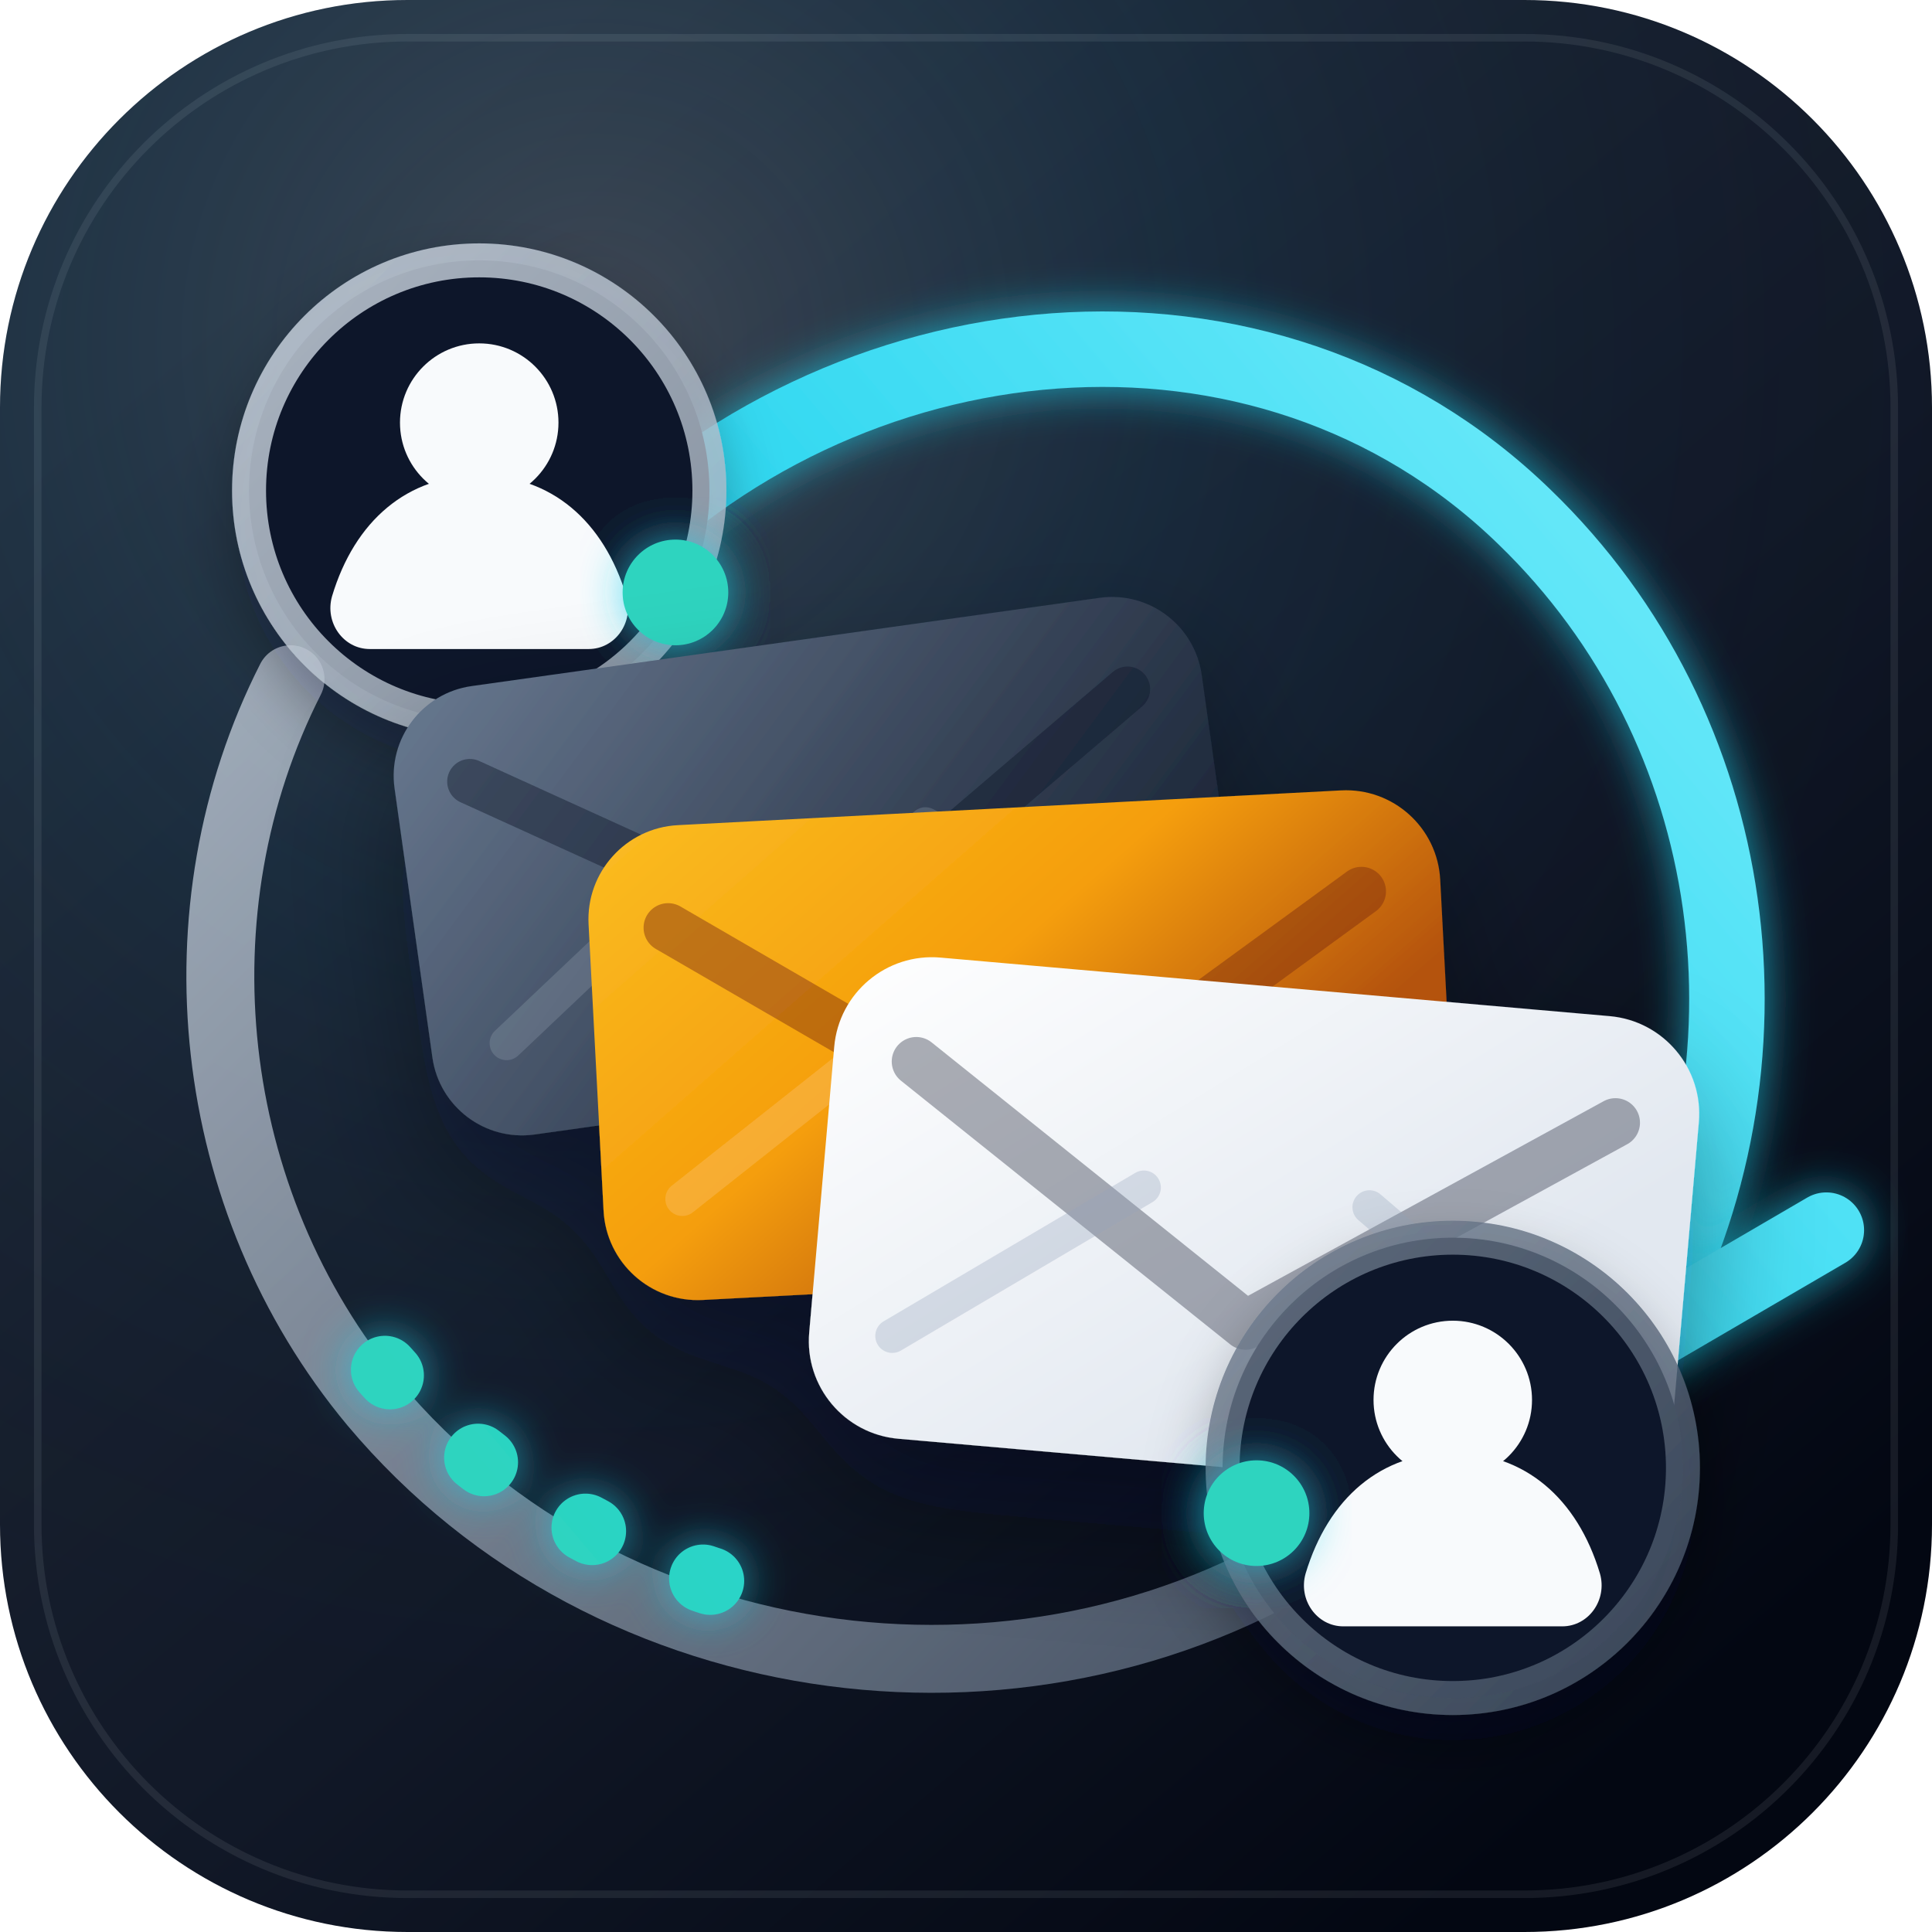
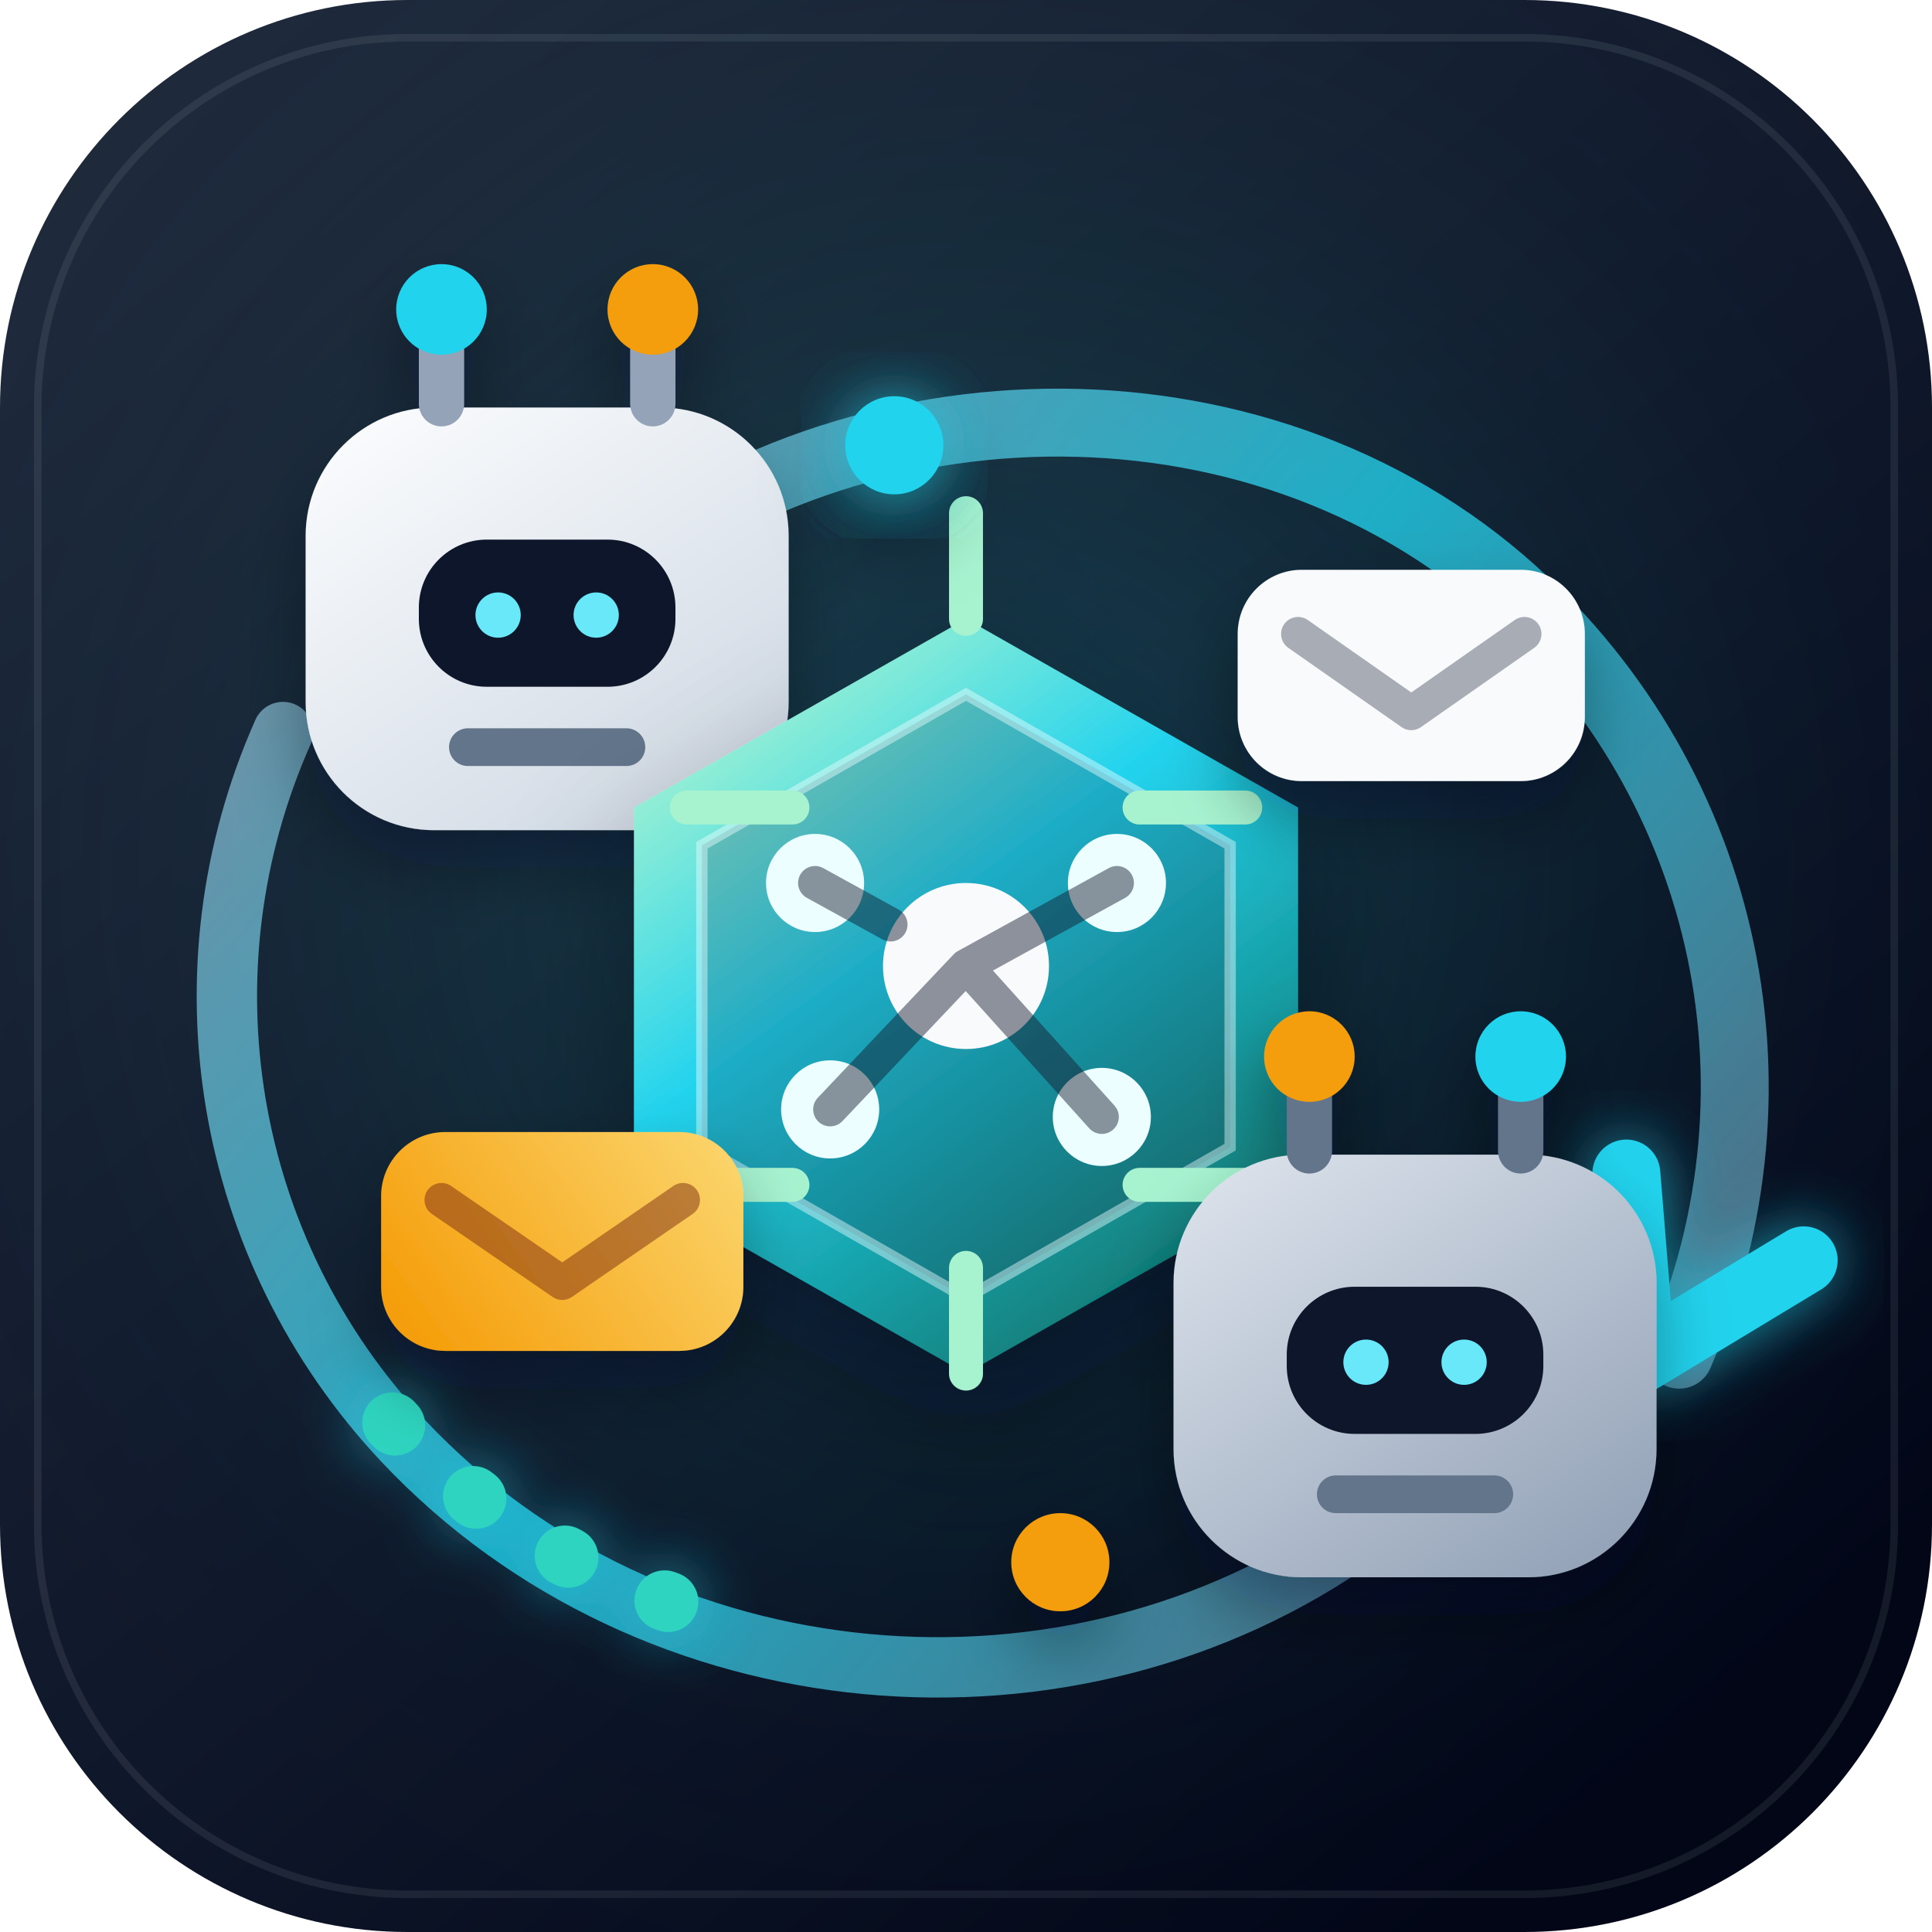
<svg xmlns="http://www.w3.org/2000/svg" viewBox="0 0 512 512" role="img" aria-labelledby="title desc">
  <defs>
-     <linearGradient id="bg" x1="80" y1="56" x2="430" y2="468" gradientUnits="userSpaceOnUse">
-       <stop offset="0" stop-color="#1F2937" />
-       <stop offset=".58" stop-color="#111827" />
-       <stop offset="1" stop-color="#030712" />
+     <linearGradient id="bg" x1="72" y1="40" x2="430" y2="474" gradientUnits="userSpaceOnUse">
+       <stop offset="0" stop-color="#1E293B" />
+       <stop offset=".55" stop-color="#0F172A" />
+       <stop offset="1" stop-color="#020617" />
    </linearGradient>
-     <radialGradient id="ambient" cx="31%" cy="18%" r="74%">
-       <stop offset="0" stop-color="#F8FAFC" stop-opacity=".16" />
-       <stop offset=".42" stop-color="#38BDF8" stop-opacity=".07" />
+     <radialGradient id="halo" cx="50%" cy="45%" r="62%">
+       <stop offset="0" stop-color="#22D3EE" stop-opacity=".2" />
+       <stop offset=".48" stop-color="#14B8A6" stop-opacity=".08" />
      <stop offset="1" stop-color="#020617" stop-opacity="0" />
    </radialGradient>
-     <linearGradient id="teal" x1="121" y1="382" x2="420" y2="128" gradientUnits="userSpaceOnUse">
-       <stop offset="0" stop-color="#2DD4BF" />
-       <stop offset=".45" stop-color="#22D3EE" />
-       <stop offset="1" stop-color="#67E8F9" />
+     <linearGradient id="core" x1="198" y1="176" x2="320" y2="342" gradientUnits="userSpaceOnUse">
+       <stop offset="0" stop-color="#A7F3D0" />
+       <stop offset=".4" stop-color="#22D3EE" />
+       <stop offset="1" stop-color="#0F766E" />
    </linearGradient>
-     <linearGradient id="slateStroke" x1="82" y1="86" x2="442" y2="438" gradientUnits="userSpaceOnUse">
-       <stop offset="0" stop-color="#CBD5E1" stop-opacity=".8" />
-       <stop offset="1" stop-color="#475569" stop-opacity=".8" />
+     <linearGradient id="agent" x1="102" y1="112" x2="185" y2="236" gradientUnits="userSpaceOnUse">
+       <stop offset="0" stop-color="#F8FAFC" />
+       <stop offset="1" stop-color="#CBD5E1" />
    </linearGradient>
-     <linearGradient id="whiteCard" x1="250" y1="232" x2="352" y2="370" gradientUnits="userSpaceOnUse">
-       <stop offset="0" stop-color="#FFFFFF" />
-       <stop offset="1" stop-color="#E2E8F0" />
+     <linearGradient id="agentDark" x1="325" y1="288" x2="415" y2="420" gradientUnits="userSpaceOnUse">
+       <stop offset="0" stop-color="#E2E8F0" />
+       <stop offset="1" stop-color="#94A3B8" />
    </linearGradient>
-     <linearGradient id="amberCard" x1="178" y1="190" x2="290" y2="332" gradientUnits="userSpaceOnUse">
-       <stop offset="0" stop-color="#FBBF24" />
-       <stop offset=".58" stop-color="#F59E0B" />
-       <stop offset="1" stop-color="#B45309" />
+     <linearGradient id="amber" x1="110" y1="354" x2="214" y2="278" gradientUnits="userSpaceOnUse">
+       <stop offset="0" stop-color="#F59E0B" />
+       <stop offset="1" stop-color="#FDE68A" />
    </linearGradient>
-     <linearGradient id="darkCard" x1="138" y1="158" x2="268" y2="286" gradientUnits="userSpaceOnUse">
-       <stop offset="0" stop-color="#64748B" />
-       <stop offset="1" stop-color="#1E293B" />
+     <linearGradient id="rail" x1="78" y1="101" x2="445" y2="414" gradientUnits="userSpaceOnUse">
+       <stop offset="0" stop-color="#94A3B8" stop-opacity=".82" />
+       <stop offset=".5" stop-color="#22D3EE" stop-opacity=".78" />
+       <stop offset="1" stop-color="#64748B" stop-opacity=".86" />
    </linearGradient>
-     <filter id="shadow" x="-20%" y="-20%" width="140%" height="150%" color-interpolation-filters="sRGB">
-       <feDropShadow dx="0" dy="18" stdDeviation="16" flood-color="#020617" flood-opacity=".38" />
+     <filter id="shadow" x="-25%" y="-25%" width="150%" height="160%" color-interpolation-filters="sRGB">
+       <feDropShadow dx="0" dy="18" stdDeviation="18" flood-color="#020617" flood-opacity=".38" />
    </filter>
-     <filter id="smallShadow" x="-30%" y="-30%" width="160%" height="170%" color-interpolation-filters="sRGB">
-       <feDropShadow dx="0" dy="8" stdDeviation="8" flood-color="#020617" flood-opacity=".34" />
+     <filter id="softShadow" x="-35%" y="-35%" width="170%" height="180%" color-interpolation-filters="sRGB">
+       <feDropShadow dx="0" dy="10" stdDeviation="9" flood-color="#020617" flood-opacity=".35" />
    </filter>
-     <filter id="glow" x="-40%" y="-40%" width="180%" height="180%" color-interpolation-filters="sRGB">
-       <feDropShadow dx="0" dy="0" stdDeviation="6" flood-color="#22D3EE" flood-opacity=".72" />
+     <filter id="glow" x="-45%" y="-45%" width="190%" height="190%" color-interpolation-filters="sRGB">
+       <feDropShadow dx="0" dy="0" stdDeviation="8" flood-color="#22D3EE" flood-opacity=".68" />
    </filter>
  </defs>
  <rect width="512" height="512" rx="108" fill="url(#bg)" />
  <rect x="10" y="10" width="492" height="492" rx="98" fill="none" stroke="#F8FAFC" stroke-opacity=".08" stroke-width="2" />
-   <rect width="512" height="512" rx="108" fill="url(#ambient)" />
-   <path d="M158 151C223 82 335 70 404 137c58 56 70 145 31 216" fill="none" stroke="url(#teal)" stroke-width="20" stroke-linecap="round" filter="url(#glow)" />
-   <path d="M436 354l-6-54m6 54l48-28" fill="none" stroke="url(#teal)" stroke-width="20" stroke-linecap="round" stroke-linejoin="round" filter="url(#glow)" />
-   <path d="M355 407c-80 54-193 40-256-35-45-54-53-131-22-192" fill="none" stroke="url(#slateStroke)" stroke-width="18" stroke-linecap="round" />
-   <path d="M102 363c29 33 70 55 114 63" fill="none" stroke="url(#teal)" stroke-width="18" stroke-linecap="round" stroke-dasharray="2 32" filter="url(#glow)" />
-   <g filter="url(#smallShadow)">
-     <circle cx="127" cy="130" r="61" fill="#0F172A" stroke="url(#slateStroke)" stroke-width="9" />
-     <circle cx="127" cy="112" r="21" fill="#F8FAFC" />
-     <path d="M88 158c6-20 20-32 39-32s33 12 39 32c2 7-3 14-10 14H98c-7 0-12-7-10-14z" fill="#F8FAFC" />
-     <circle cx="179" cy="157" r="14" fill="#2DD4BF" filter="url(#glow)" />
+   <rect width="512" height="512" rx="108" fill="url(#halo)" />
+   <path d="M152 161c65-61 176-67 246-7 59 51 78 133 47 205" fill="none" stroke="url(#rail)" stroke-width="18" stroke-linecap="round" />
+   <path d="M435 360l-4-49m4 49l43-26" fill="none" stroke="#22D3EE" stroke-width="18" stroke-linecap="round" stroke-linejoin="round" filter="url(#glow)" />
+   <path d="M360 407c-76 54-187 45-253-25-48-51-60-125-32-188" fill="none" stroke="url(#rail)" stroke-width="16" stroke-linecap="round" />
+   <path d="M104 377c24 26 57 45 95 54" fill="none" stroke="#2DD4BF" stroke-width="16" stroke-linecap="round" stroke-dasharray="1 28" filter="url(#glow)" />
+   <g filter="url(#softShadow)">
+     <rect x="81" y="108" width="128" height="112" rx="34" fill="url(#agent)" />
+     <path d="M117 107v-21m56 21v-21" stroke="#94A3B8" stroke-width="12" stroke-linecap="round" />
+     <circle cx="117" cy="82" r="12" fill="#22D3EE" />
+     <circle cx="173" cy="82" r="12" fill="#F59E0B" />
+     <rect x="111" y="143" width="68" height="39" rx="18" fill="#0F172A" />
+     <circle cx="132" cy="163" r="6" fill="#67E8F9" />
+     <circle cx="158" cy="163" r="6" fill="#67E8F9" />
+     <path d="M124 198h42" stroke="#64748B" stroke-width="10" stroke-linecap="round" />
  </g>
  <g filter="url(#shadow)">
-     <g transform="rotate(-8 213 226)">
-       <rect x="108" y="170" width="216" height="120" rx="24" fill="url(#darkCard)" />
-       <path d="M128 195l88 56 88-56" fill="none" stroke="#0F172A" stroke-opacity=".44" stroke-width="12" stroke-linecap="round" stroke-linejoin="round" />
-       <path d="M128 265l59-42m118 42l-59-42" fill="none" stroke="#CBD5E1" stroke-opacity=".18" stroke-width="9" stroke-linecap="round" />
-     </g>
-     <g transform="rotate(-3 251 262)">
-       <rect x="157" y="215" width="226" height="126" rx="25" fill="url(#amberCard)" />
-       <path d="M178 242l92 60 92-60" fill="none" stroke="#7C2D12" stroke-opacity=".46" stroke-width="13" stroke-linecap="round" stroke-linejoin="round" />
-       <path d="M178 314l62-44m122 44l-62-44" fill="none" stroke="#FED7AA" stroke-opacity=".24" stroke-width="9" stroke-linecap="round" />
-     </g>
-     <g transform="rotate(5 307 305)">
-       <rect x="219" y="259" width="230" height="128" rx="26" fill="url(#whiteCard)" />
-       <path d="M241 287l93 62 93-62" fill="none" stroke="#0F172A" stroke-opacity=".34" stroke-width="13" stroke-linecap="round" stroke-linejoin="round" />
-       <path d="M241 360l63-45m123 45l-63-45" fill="none" stroke="#94A3B8" stroke-opacity=".32" stroke-width="9" stroke-linecap="round" />
-     </g>
+     <path d="M256 164l88 50v100l-88 50-88-50V214z" fill="url(#core)" />
+     <path d="M256 184l70 40v80l-70 40-70-40v-80z" fill="#0F172A" fill-opacity=".2" stroke="#ECFEFF" stroke-opacity=".45" stroke-width="3" />
+     <circle cx="256" cy="256" r="22" fill="#F8FAFC" />
+     <circle cx="216" cy="234" r="13" fill="#ECFEFF" />
+     <circle cx="296" cy="234" r="13" fill="#ECFEFF" />
+     <circle cx="220" cy="294" r="13" fill="#ECFEFF" />
+     <circle cx="292" cy="296" r="13" fill="#ECFEFF" />
+     <path d="M236 245l-20-11m40 22l40-22m-40 22l-36 38m36-38l36 40" stroke="#0F172A" stroke-opacity=".46" stroke-width="9" stroke-linecap="round" />
+     <path d="M210 214h-28m148 0h-28M182 314h28m92 0h28" stroke="#A7F3D0" stroke-width="9" stroke-linecap="round" />
+     <path d="M256 164v-28m0 200v28" stroke="#A7F3D0" stroke-width="9" stroke-linecap="round" />
  </g>
-   <g filter="url(#smallShadow)">
-     <circle cx="385" cy="389" r="61" fill="#0F172A" stroke="url(#slateStroke)" stroke-width="9" />
-     <circle cx="385" cy="371" r="21" fill="#F8FAFC" />
-     <path d="M346 417c6-20 20-32 39-32s33 12 39 32c2 7-3 14-10 14h-58c-7 0-12-7-10-14z" fill="#F8FAFC" />
-     <circle cx="333" cy="401" r="14" fill="#2DD4BF" filter="url(#glow)" />
+   <g filter="url(#softShadow)">
+     <rect x="311" y="306" width="128" height="112" rx="34" fill="url(#agentDark)" />
+     <path d="M347 305v-21m56 21v-21" stroke="#64748B" stroke-width="12" stroke-linecap="round" />
+     <circle cx="347" cy="280" r="12" fill="#F59E0B" />
+     <circle cx="403" cy="280" r="12" fill="#22D3EE" />
+     <rect x="341" y="341" width="68" height="39" rx="18" fill="#0F172A" />
+     <circle cx="362" cy="361" r="6" fill="#67E8F9" />
+     <circle cx="388" cy="361" r="6" fill="#67E8F9" />
+     <path d="M354 396h42" stroke="#64748B" stroke-width="10" stroke-linecap="round" />
+   </g>
+   <g filter="url(#softShadow)">
+     <rect x="101" y="300" width="96" height="58" rx="17" fill="url(#amber)" />
+     <path d="M117 318l32 22 32-22" fill="none" stroke="#7C2D12" stroke-opacity=".5" stroke-width="9" stroke-linecap="round" stroke-linejoin="round" />
+     <rect x="328" y="151" width="92" height="56" rx="17" fill="#F8FAFC" />
+     <path d="M344 168l30 21 30-21" fill="none" stroke="#0F172A" stroke-opacity=".34" stroke-width="9" stroke-linecap="round" stroke-linejoin="round" />
+     <circle cx="237" cy="118" r="13" fill="#22D3EE" filter="url(#glow)" />
+     <circle cx="281" cy="414" r="13" fill="#F59E0B" />
  </g>
</svg>
